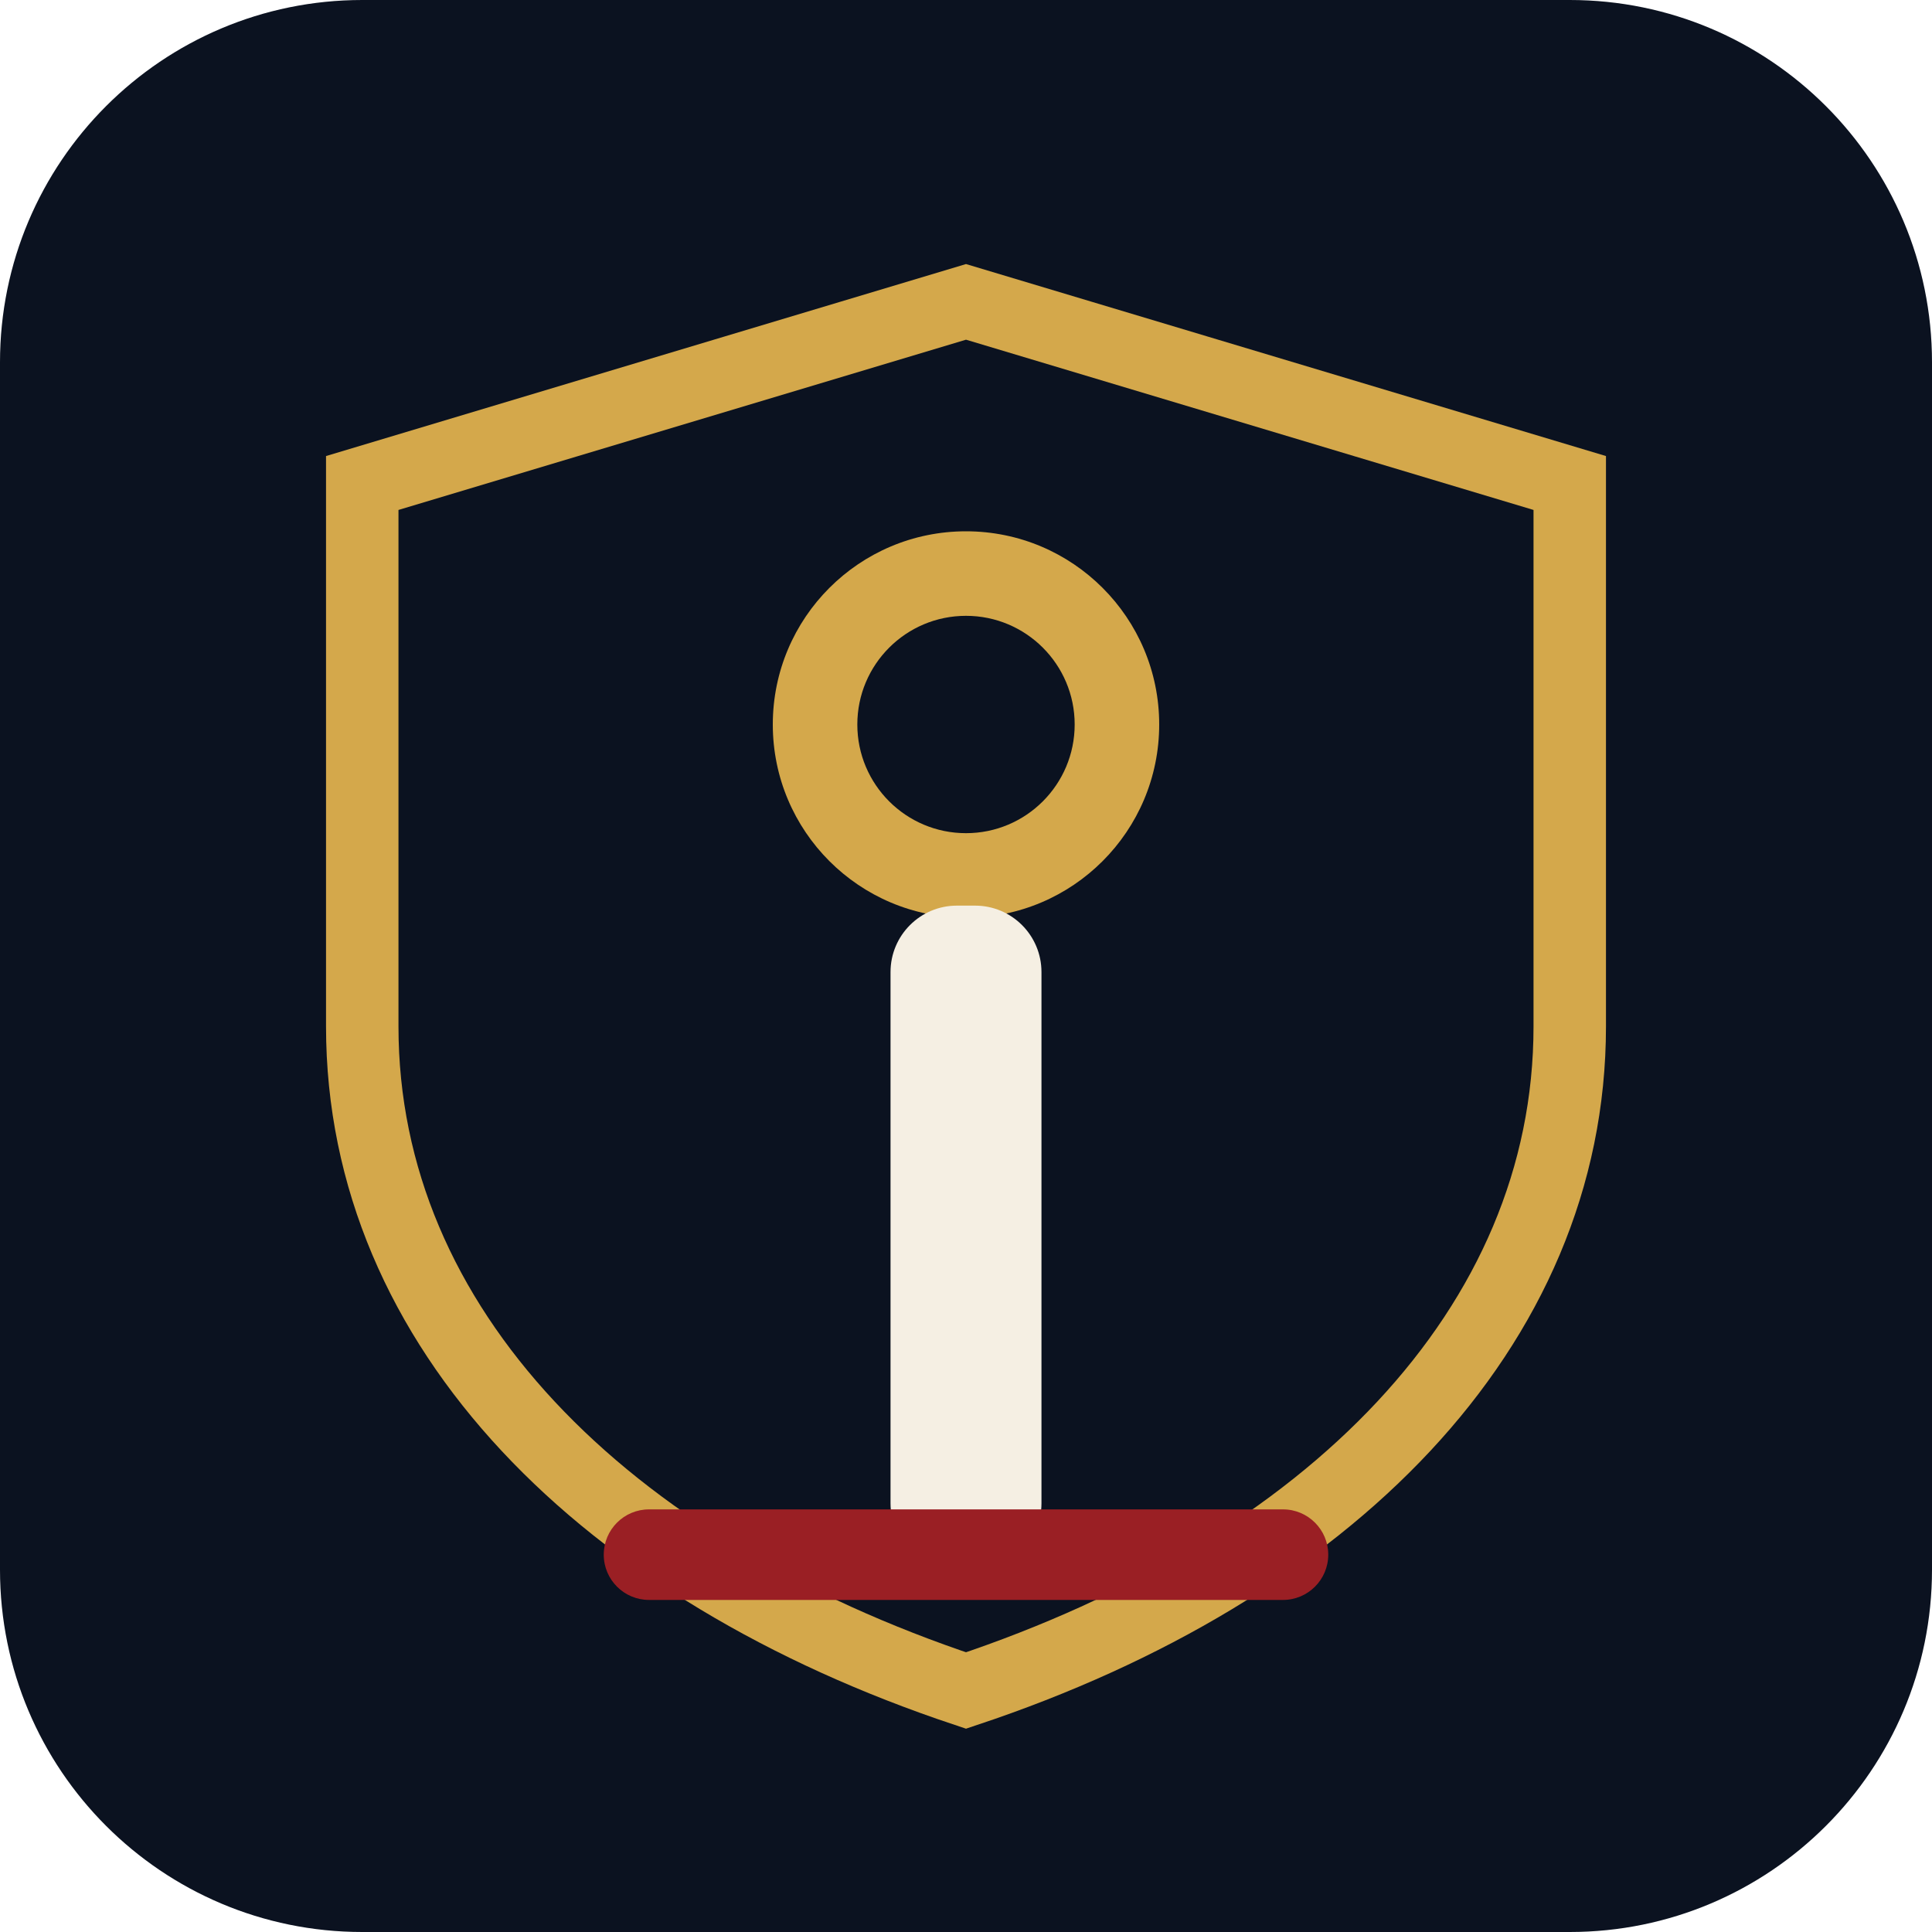
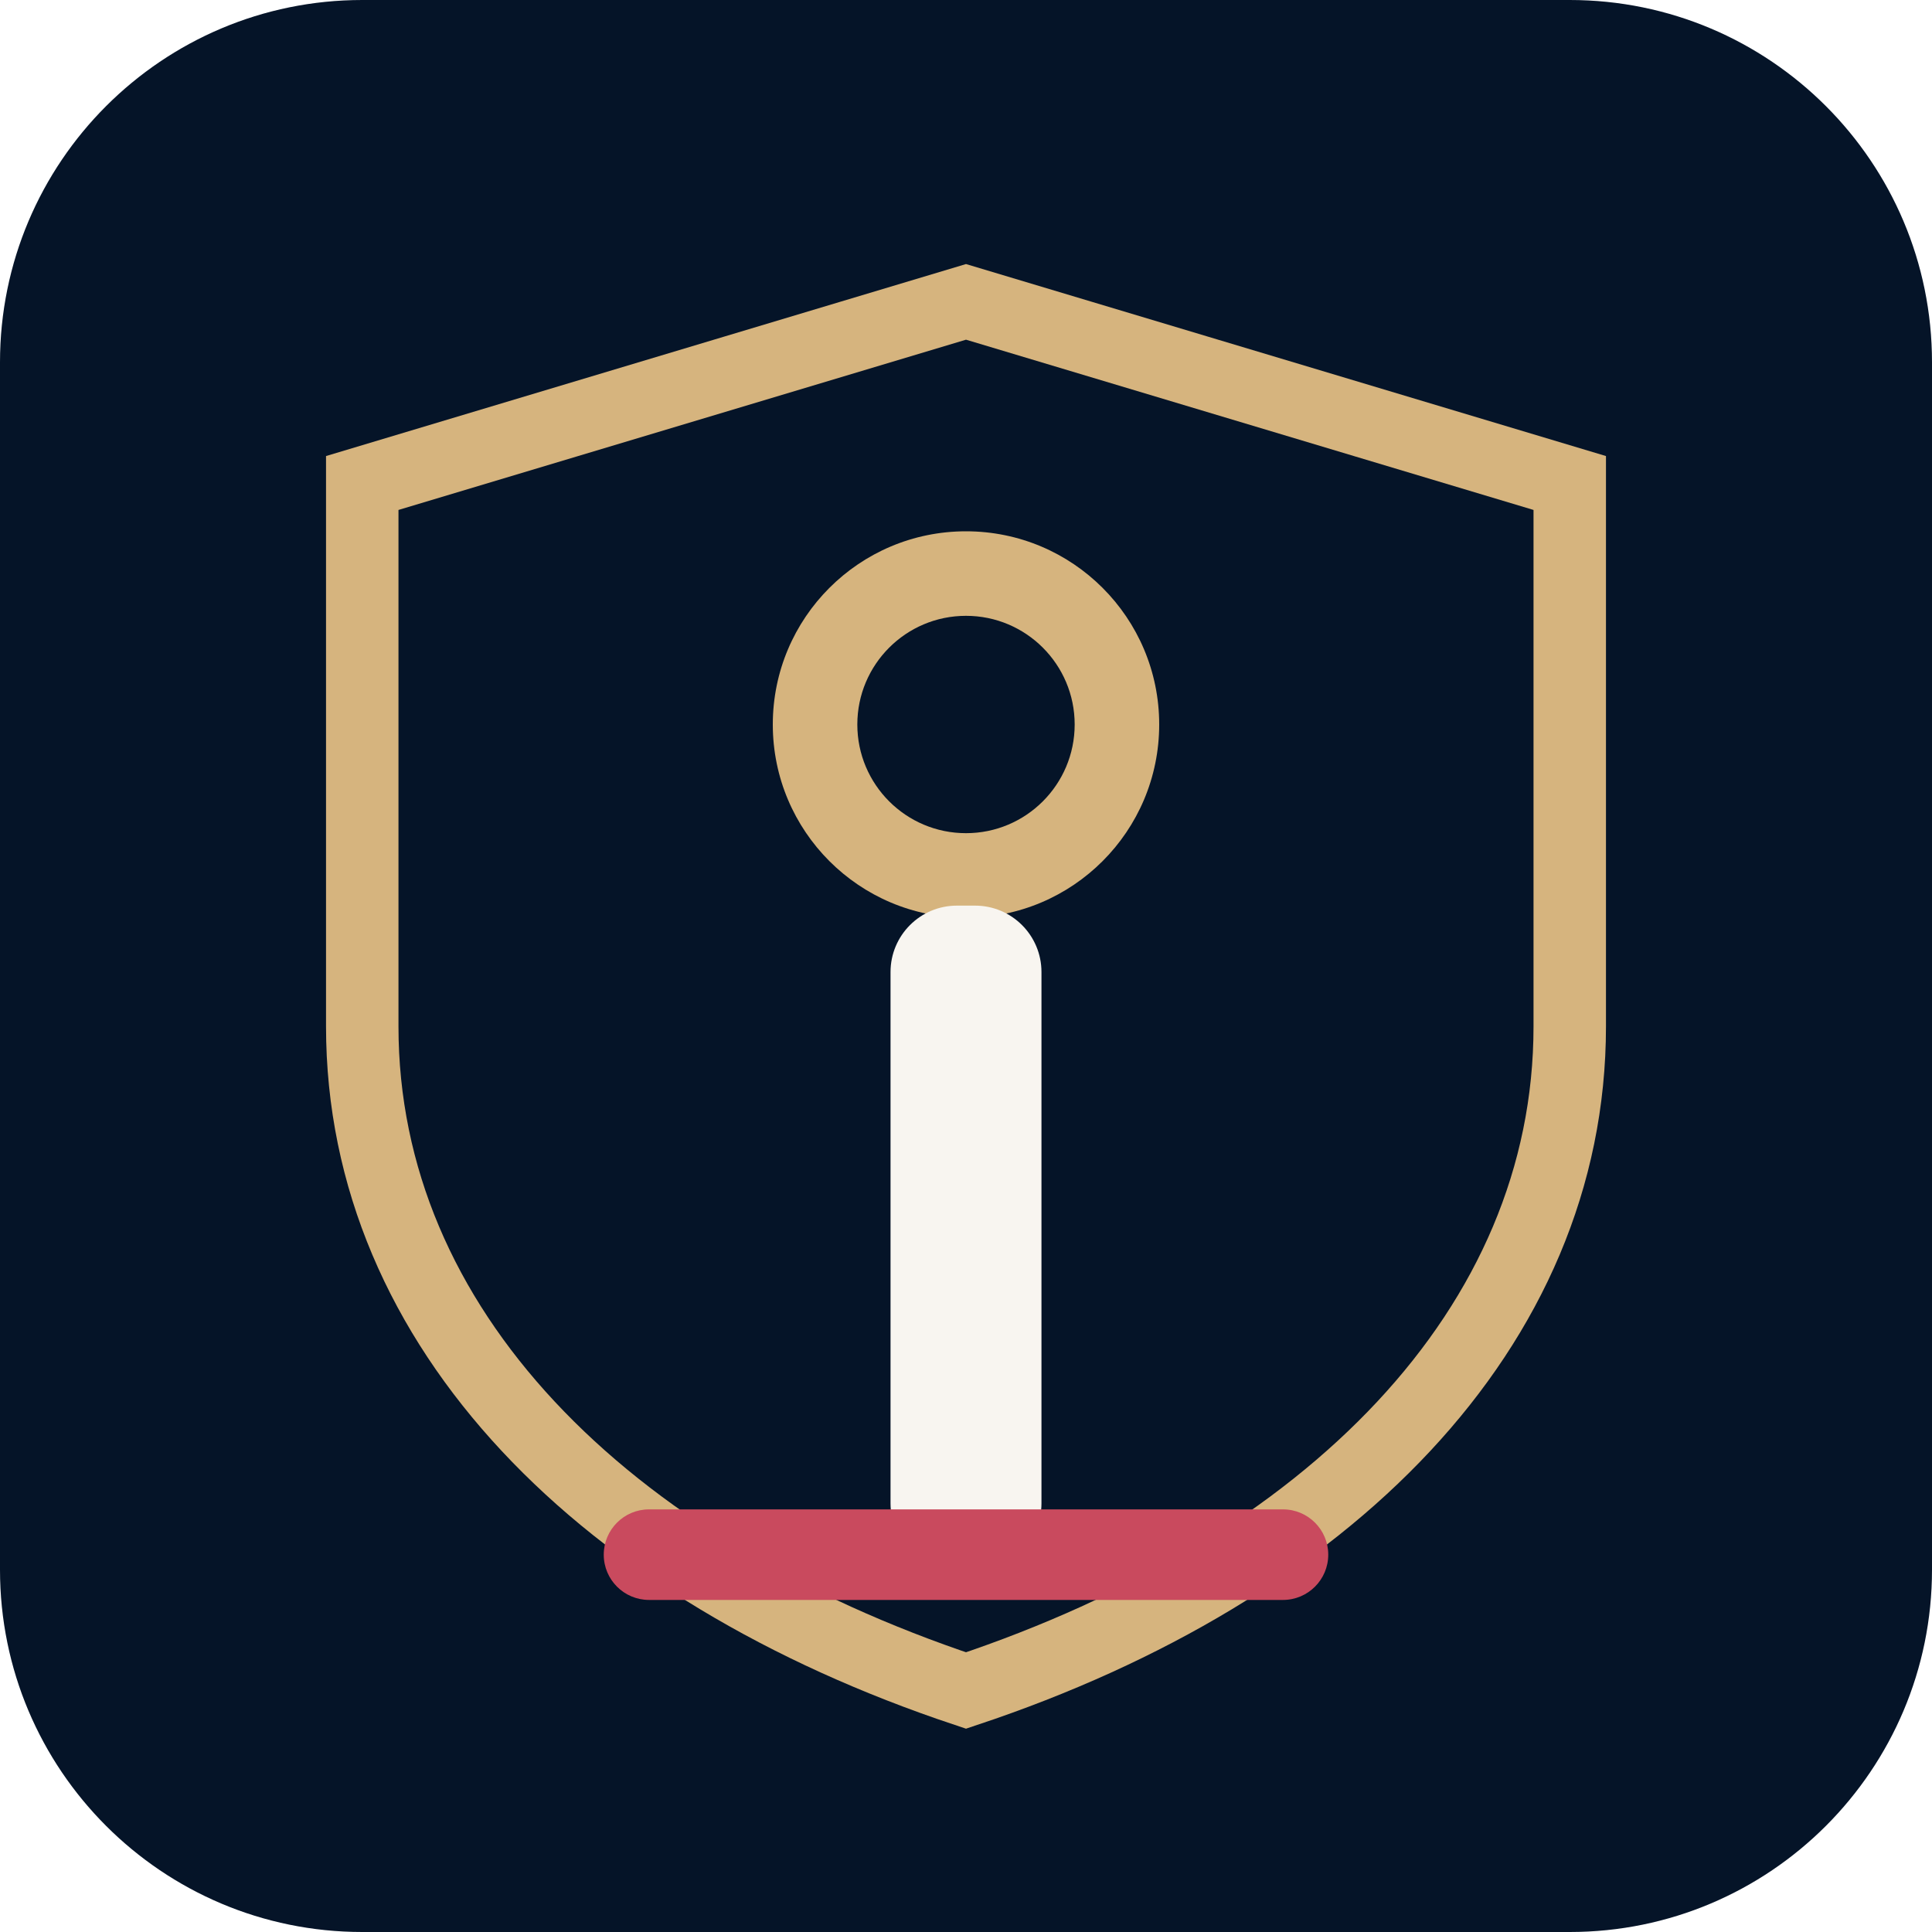
<svg xmlns="http://www.w3.org/2000/svg" viewBox="0 0 32 32" width="32" height="32">
-   <rect width="32" height="32" rx="6" fill="#0B1220" />
-   <path d="M16 5 L26 8 L26 17 C26 22 22 26 16 28 C10 26 6 22 6 17 L6 8 Z" fill="none" stroke="#D4A84B" stroke-width="1.2" />
-   <circle cx="16" cy="12" r="3.2" fill="#D4A84B" />
-   <circle cx="16" cy="12" r="1.8" fill="#0B1220" />
-   <rect x="14.75" y="15" width="2.5" height="11" rx="1.1" fill="#F5EFE3" />
-   <rect x="10" y="25" width="12" height="1.5" rx="0.75" fill="#9A1F24" />
+   <rect width="32" height="32" rx="6" fill="#051428" />
+   <path d="M16 5 L26 8 L26 17 C26 22 22 26 16 28 C10 26 6 22 6 17 L6 8 Z" fill="none" stroke="#D6B47E" stroke-width="1.2" />
+   <circle cx="16" cy="12" r="3.2" fill="#D6B47E" />
+   <circle cx="16" cy="12" r="1.8" fill="#051428" />
+   <rect x="14.75" y="15" width="2.5" height="11" rx="1.1" fill="#F8F5F0" />
+   <rect x="10" y="25" width="12" height="1.5" rx="0.75" fill="#C94A5E" />
</svg>
